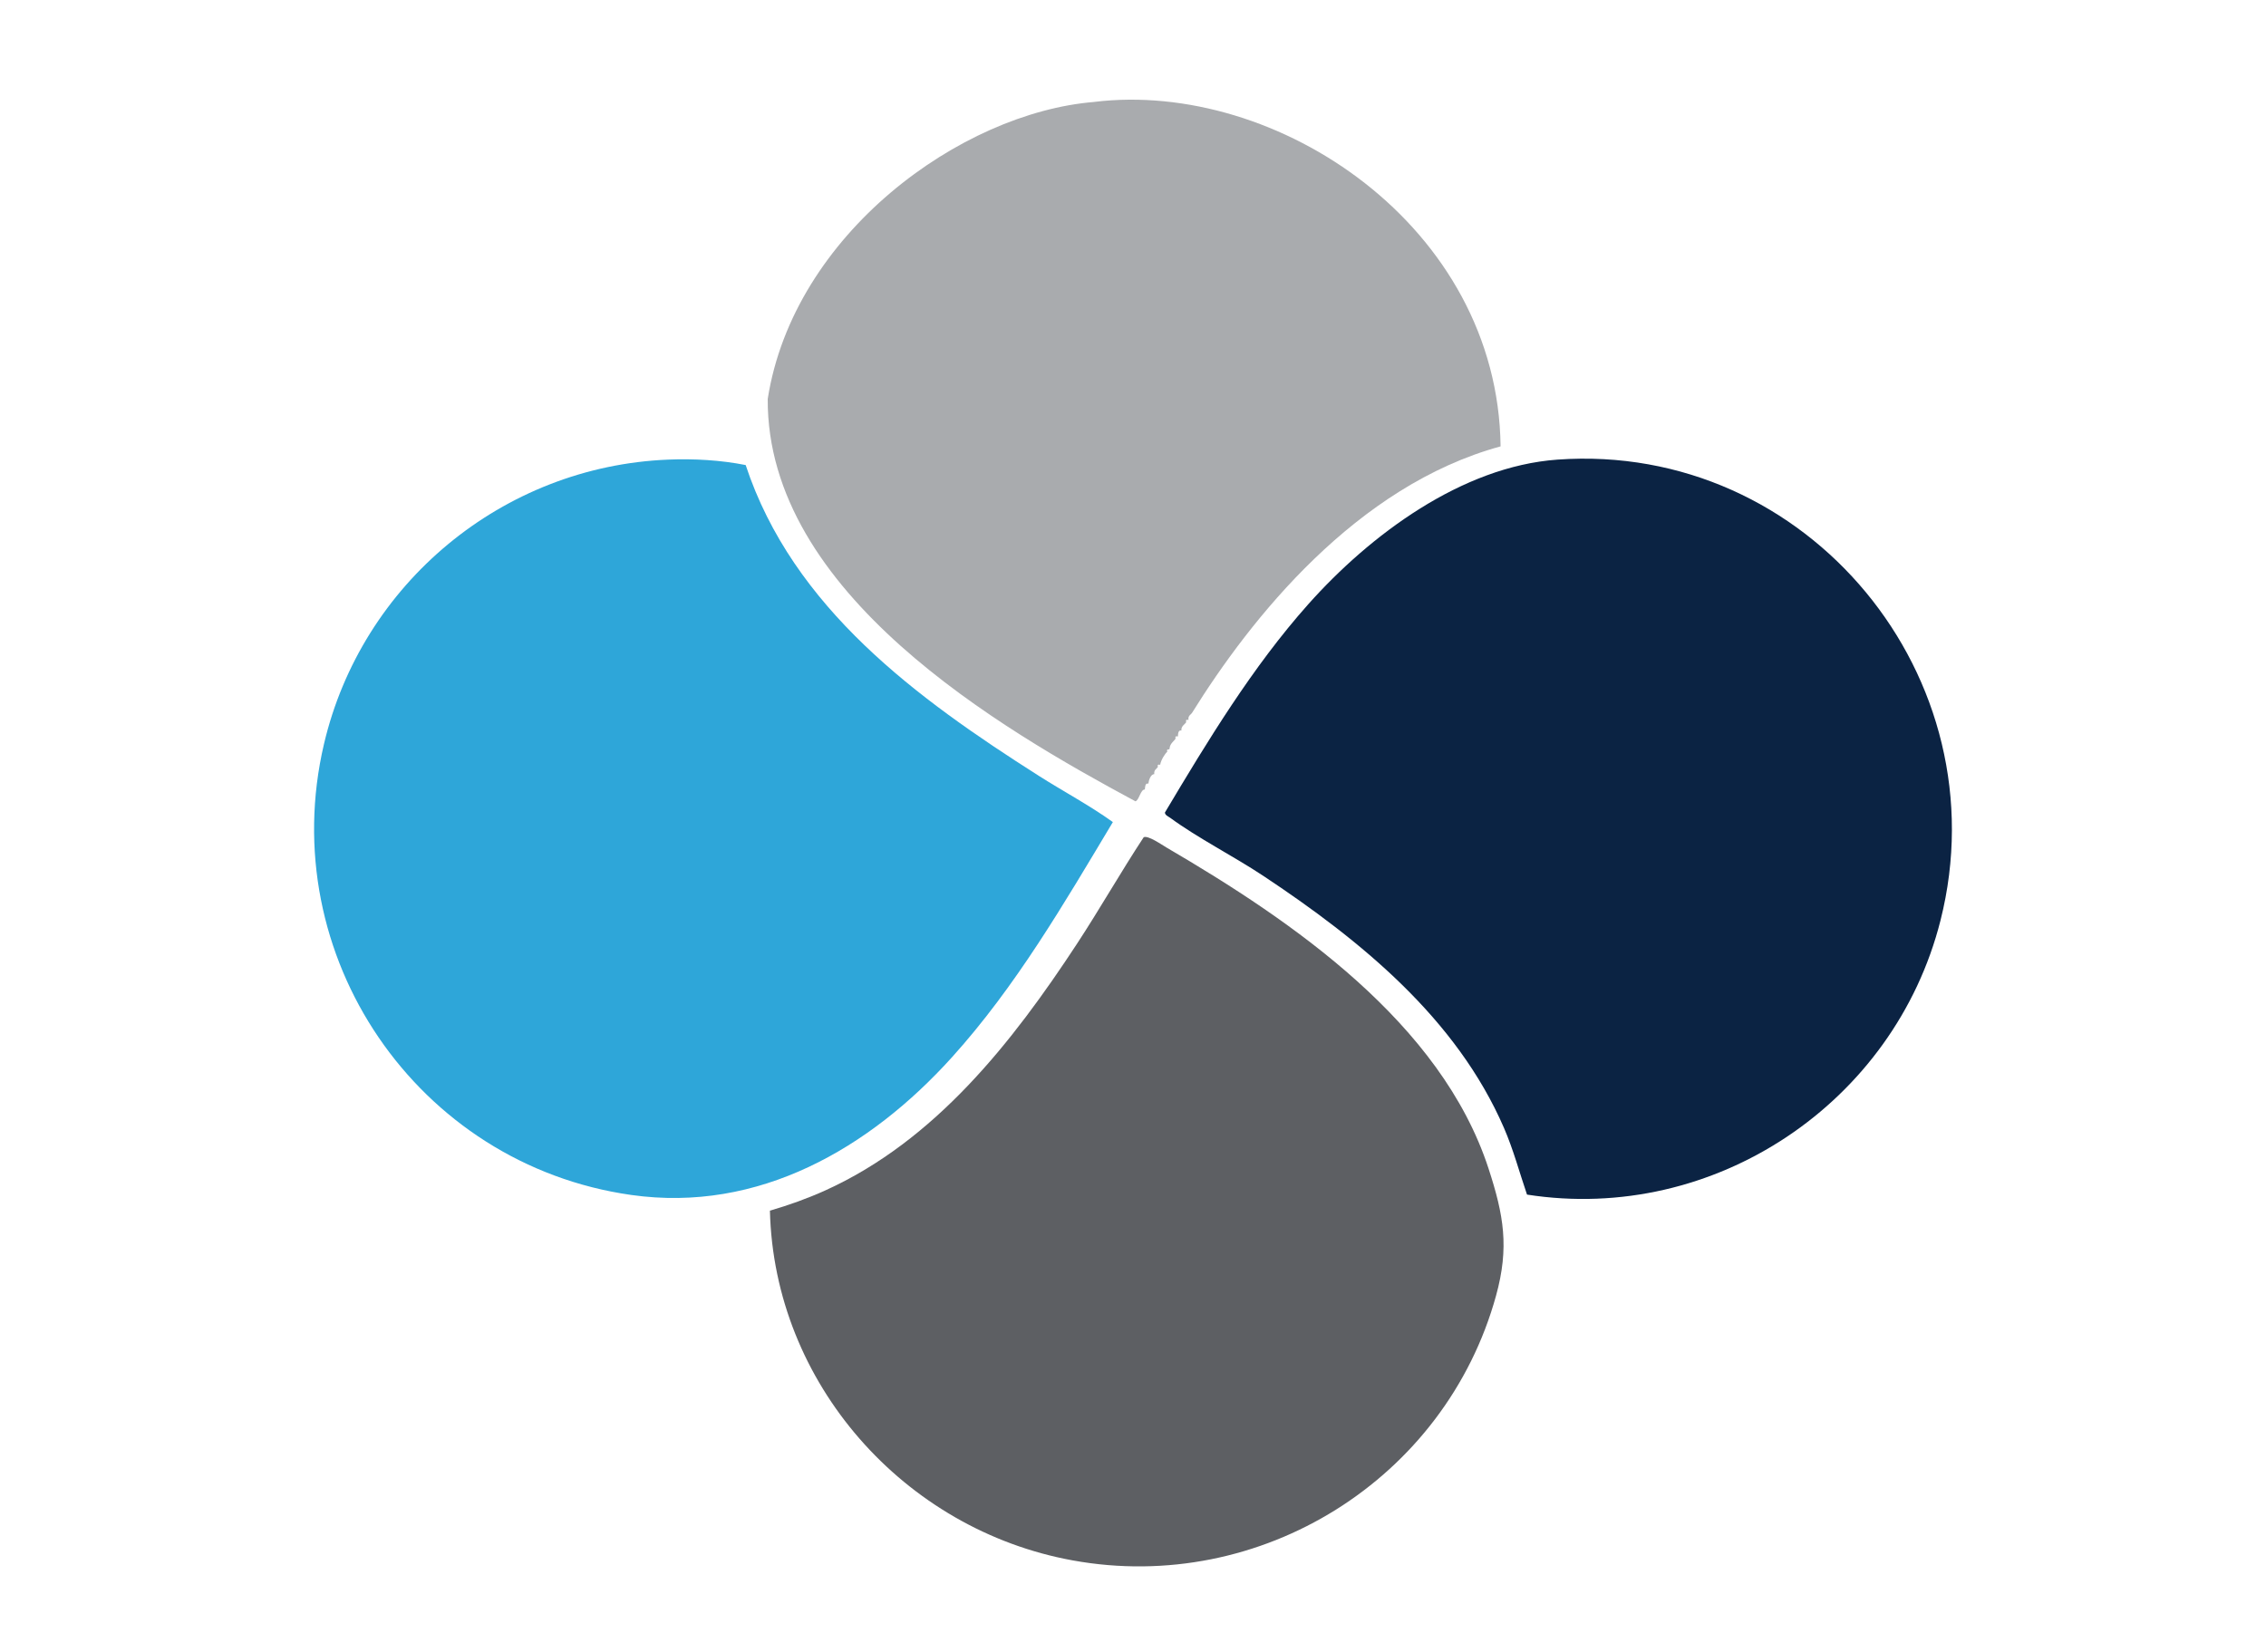
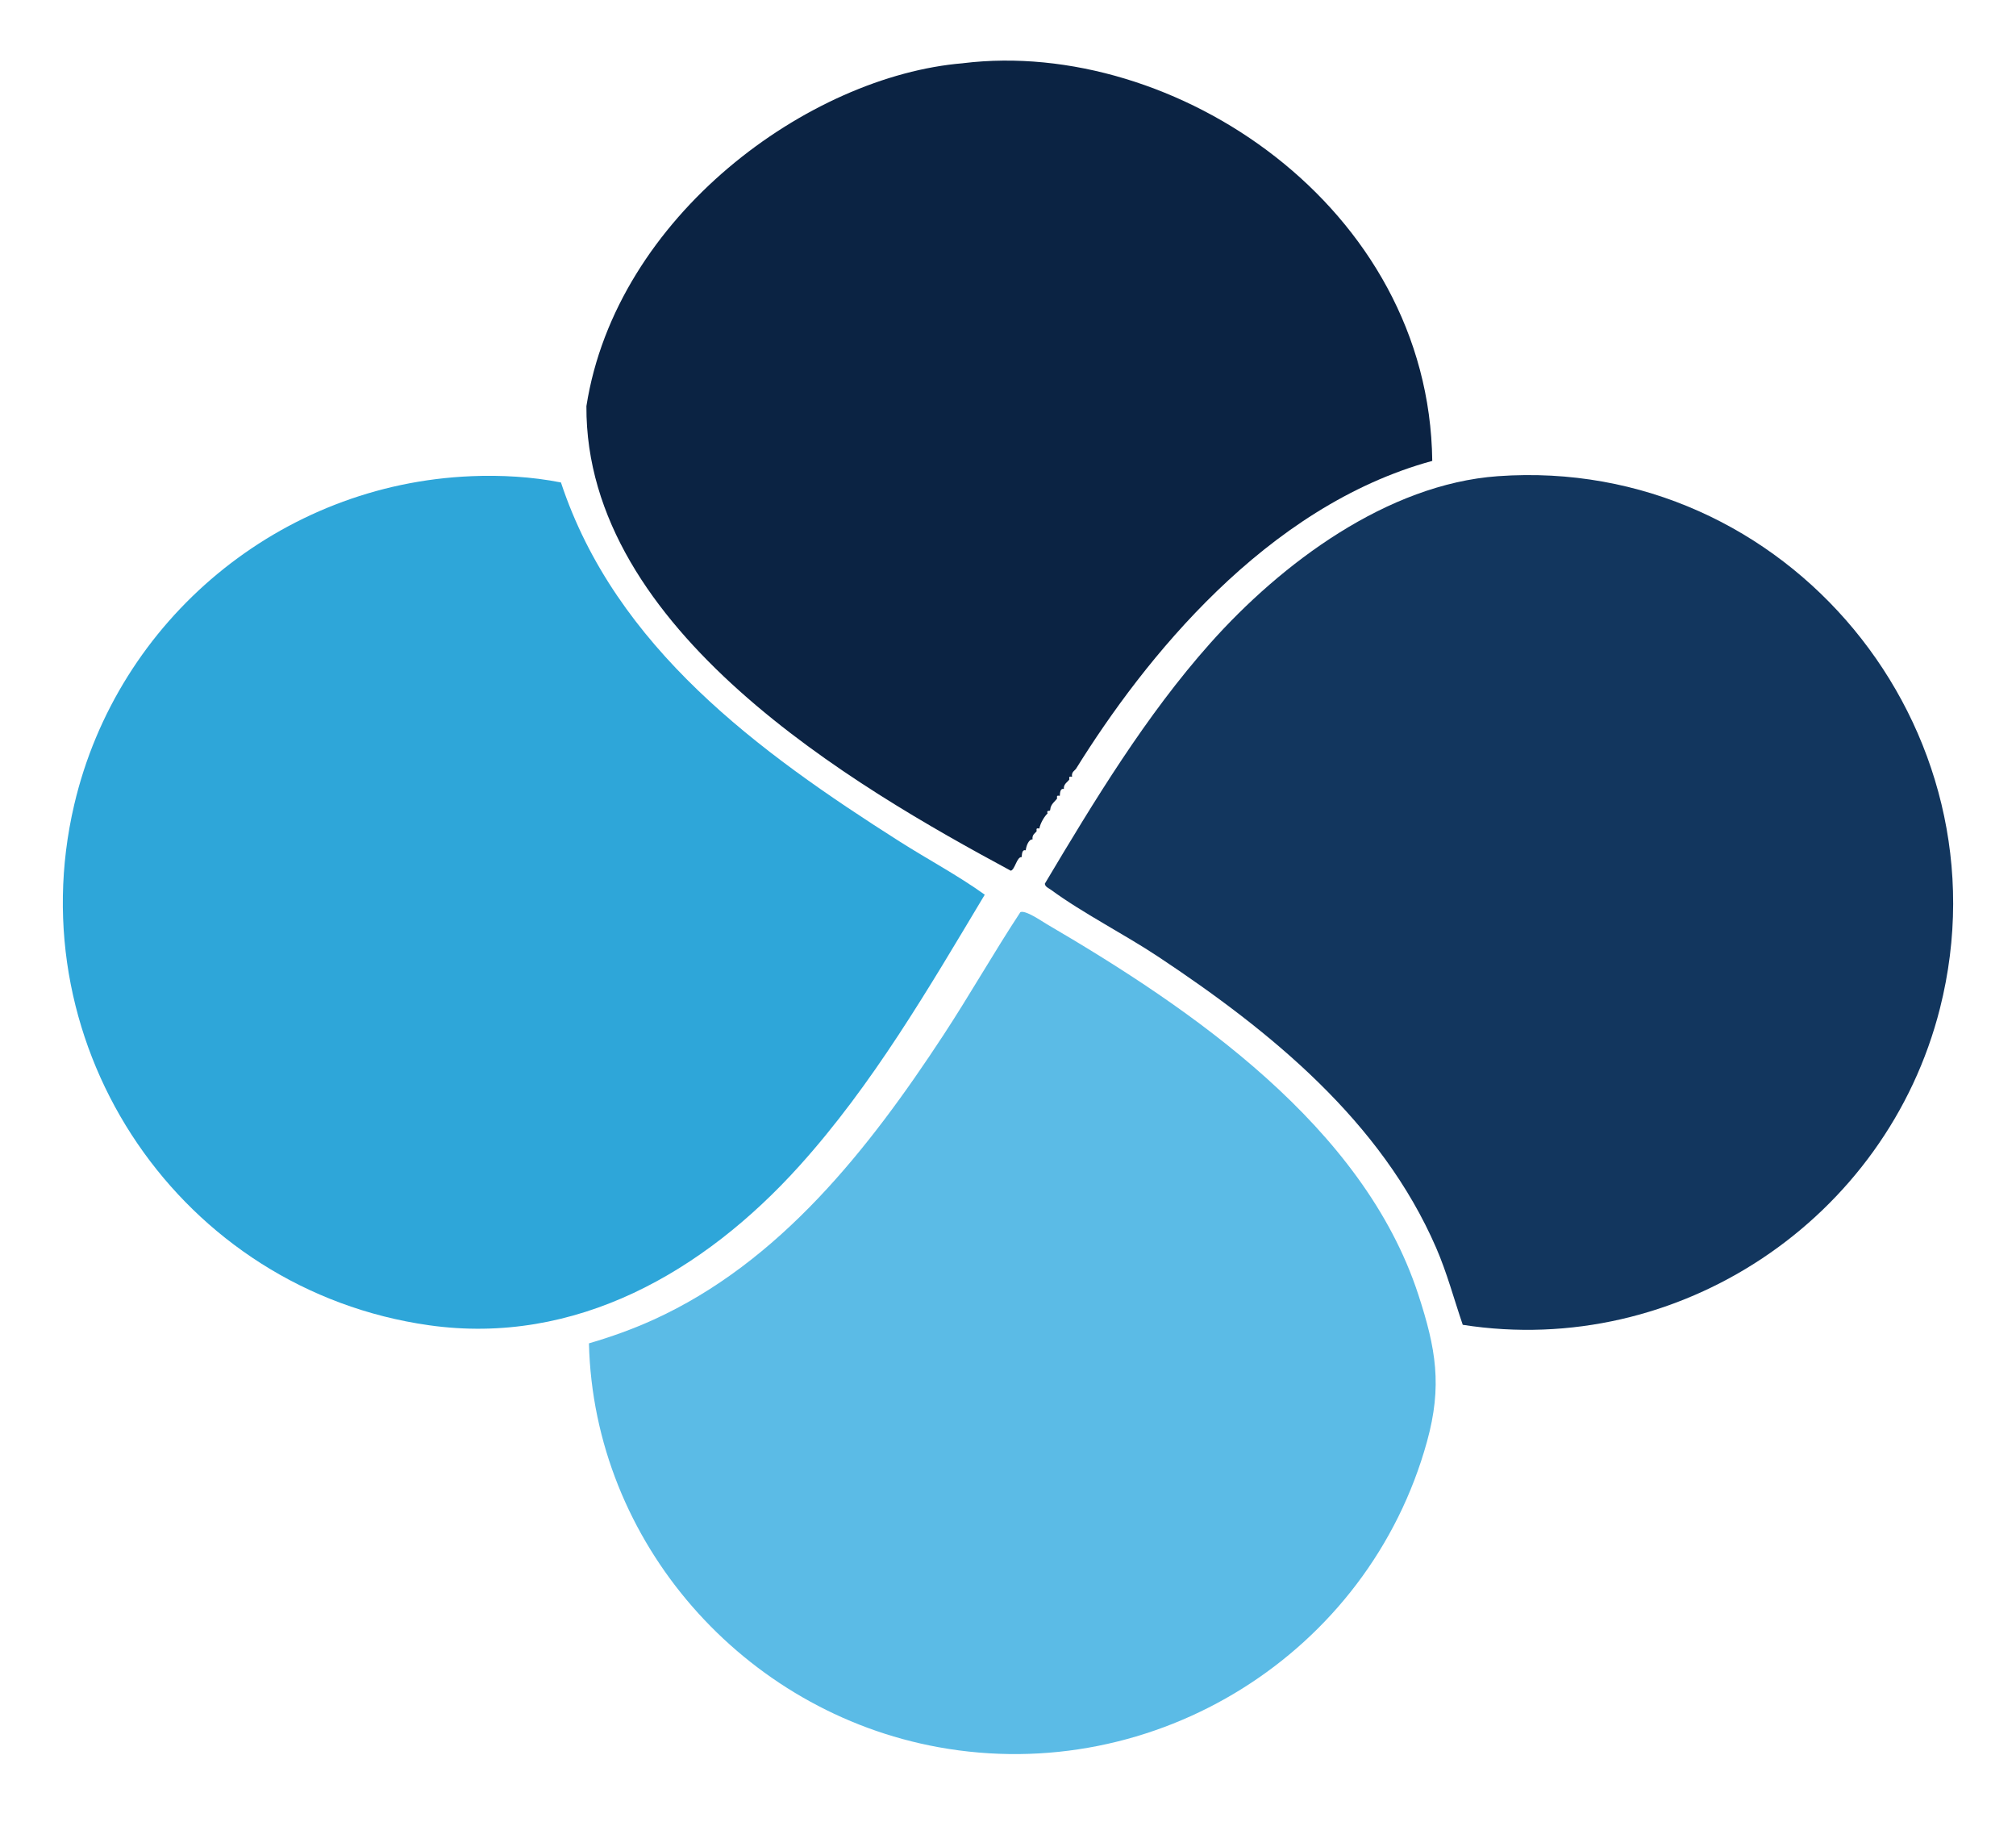
- <svg xmlns="http://www.w3.org/2000/svg" viewBox="0 0 1920 1400">
+ <svg xmlns="http://www.w3.org/2000/svg" id="Layer_1" version="1.1" viewBox="220 40 1480 1340">
  <defs>
    <style>
- .st0{fill:#2EA6D9}.st1{fill:#A9ABAE}.st4{fill:#5D5F63}.st5{fill:#0B2343}
- .name{fill:#0B2343;font-family:Montserrat,Arial,sans-serif;font-weight:800;letter-spacing:4px}
- .tag{fill:#0B2343;font-family:Inter,Arial,sans-serif;font-weight:800;letter-spacing:3px}
- .web{fill:#2EA6D9;font-family:Inter,Arial,sans-serif;font-weight:700;letter-spacing:1.5px}
- </style>
+       .st0 {
+         fill: #2EA6D9;
+       }
+ 
+       .st1 {
+         fill: #0B2343;
+       }
+ 
+       .st2 {
+         fill: #0B2343;
+         font-family: Arial-Black, Arial;
+         font-size: 200px;
+         font-weight: 800;
+       }
+ 
+       .st3 {
+         fill: #5BBBE6;
+       }
+ 
+       .st4 {
+         fill: #12365E;
+       }
+     </style>
  </defs>
  <g>
    <path class="st1" d="M927.07,86.38c154.88-18.92,342.19,105.24,344.39,291.92-122.34,33.41-211.58,145.67-261.43,225.82-.94,1.54-3.61,2.38-3,6-2.13-.24-2.24-.13-2,2-.93,1.63-4.47,3.33-4,7-2.81-.65-2.82,2.89-3,5-2.12-.24-2.24-.12-2,2-1.07,1.69-4.78,4.17-5,8,.04,2.24-2.97-.38-2,3-1.89,1.55-5.33,6.95-6,10.99-2.13-.24-2.24-.12-2,2-1.07,1.54-3.49,2.44-3,6-3.05-.09-4.71,5.28-5,7.99-2.94-.63-2.69,2.91-3,5-3.61-.27-4.87,9.25-7.99,10-114.28-61.54-312.43-176.2-311.54-341,21.91-139.83,163.61-242.49,276.55-251.69Z" />
    <path class="st0" d="M566.05,389.52c21.78-.89,44.45.38,65.76,4.61,40.13,121.27,145.27,197.81,248.37,263.37,20.78,13.22,42.78,24.87,62.76,39.2-41.27,68.9-82.25,139.4-136.29,199.28-69.81,77.35-163.94,132.02-271.71,116.76-181.61-25.72-302.45-202.78-260.46-382.06,31.89-136.16,151.5-235.45,291.57-241.15Z" />
-     <path class="st5" d="M1319.66,389.52c212.14-15.18,376.48,184.82,324.54,390.51-39.07,154.74-191.71,257.16-350.35,232.39-6.45-18.86-11.52-38.04-19.5-56.46-40.32-93.03-121.62-159.04-204.05-213.73-24.99-16.58-55.23-31.85-78.79-49.14-1.59-1.16-4.42-2.23-4.46-4.49,36.28-60.86,74.17-123.4,121.4-176.45,52.22-58.65,129.96-116.81,211.2-122.63Z" />
-     <path class="st4" d="M652.35,1026.03c16.1-4.7,31.93-10.35,47.19-17.27,92.97-42.16,158.33-125.55,212.95-208.83,19.48-29.71,37.12-60.82,56.58-90.38,3.77-1.73,15.22,6.33,19.27,8.7,107.11,62.59,232.52,148.6,272.84,271.88,13.01,39.77,17.72,67.02,6.43,107.95-42.92,155.59-199.4,253.32-358.71,224.35-143.01-26-253.01-150.17-256.54-296.39Z" />
+     <path class="st4" d="M1319.66,389.52c212.14-15.18,376.48,184.82,324.54,390.51-39.07,154.74-191.71,257.16-350.35,232.39-6.45-18.86-11.52-38.04-19.5-56.46-40.32-93.03-121.62-159.04-204.05-213.73-24.99-16.58-55.23-31.85-78.79-49.14-1.59-1.16-4.42-2.23-4.46-4.49,36.28-60.86,74.17-123.4,121.4-176.45,52.22-58.65,129.96-116.81,211.2-122.63Z" />
+     <path class="st3" d="M652.35,1026.03c16.1-4.7,31.93-10.35,47.19-17.27,92.97-42.16,158.33-125.55,212.95-208.83,19.48-29.71,37.12-60.82,56.58-90.38,3.77-1.73,15.22,6.33,19.27,8.7,107.11,62.59,232.52,148.6,272.84,271.88,13.01,39.77,17.72,67.02,6.43,107.95-42.92,155.59-199.4,253.32-358.71,224.35-143.01-26-253.01-150.17-256.54-296.39Z" />
  </g>
</svg>
